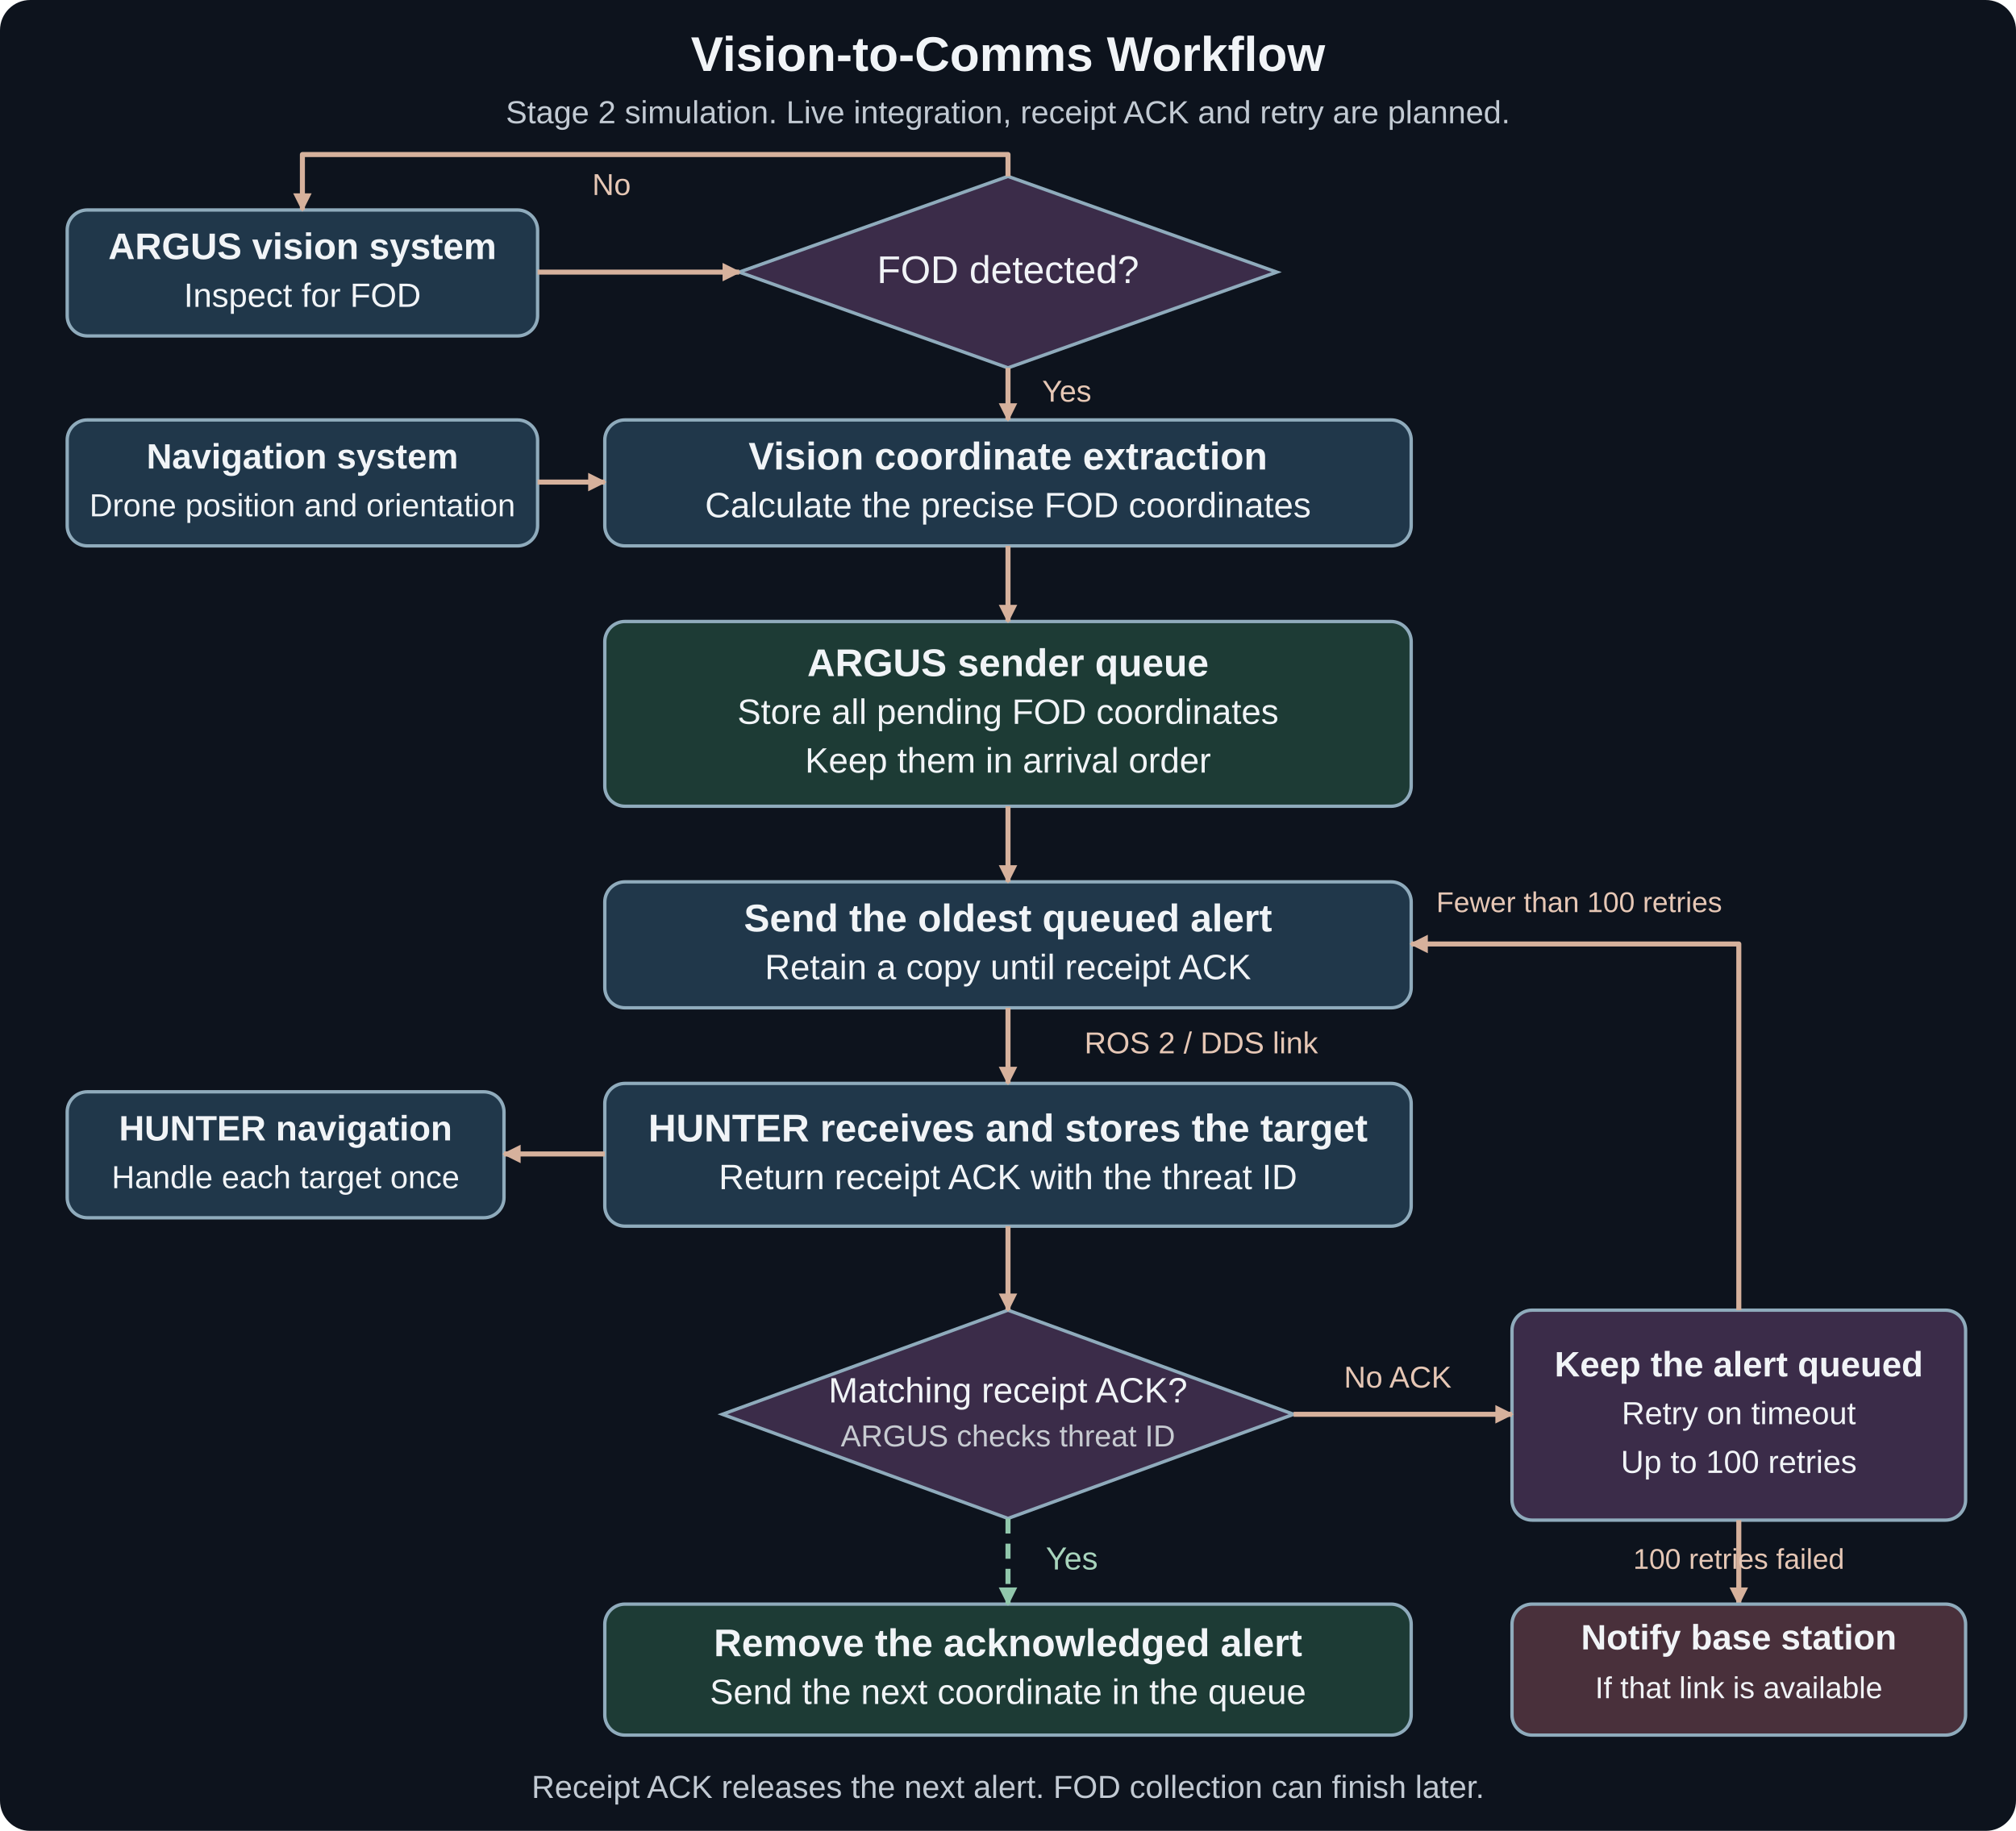
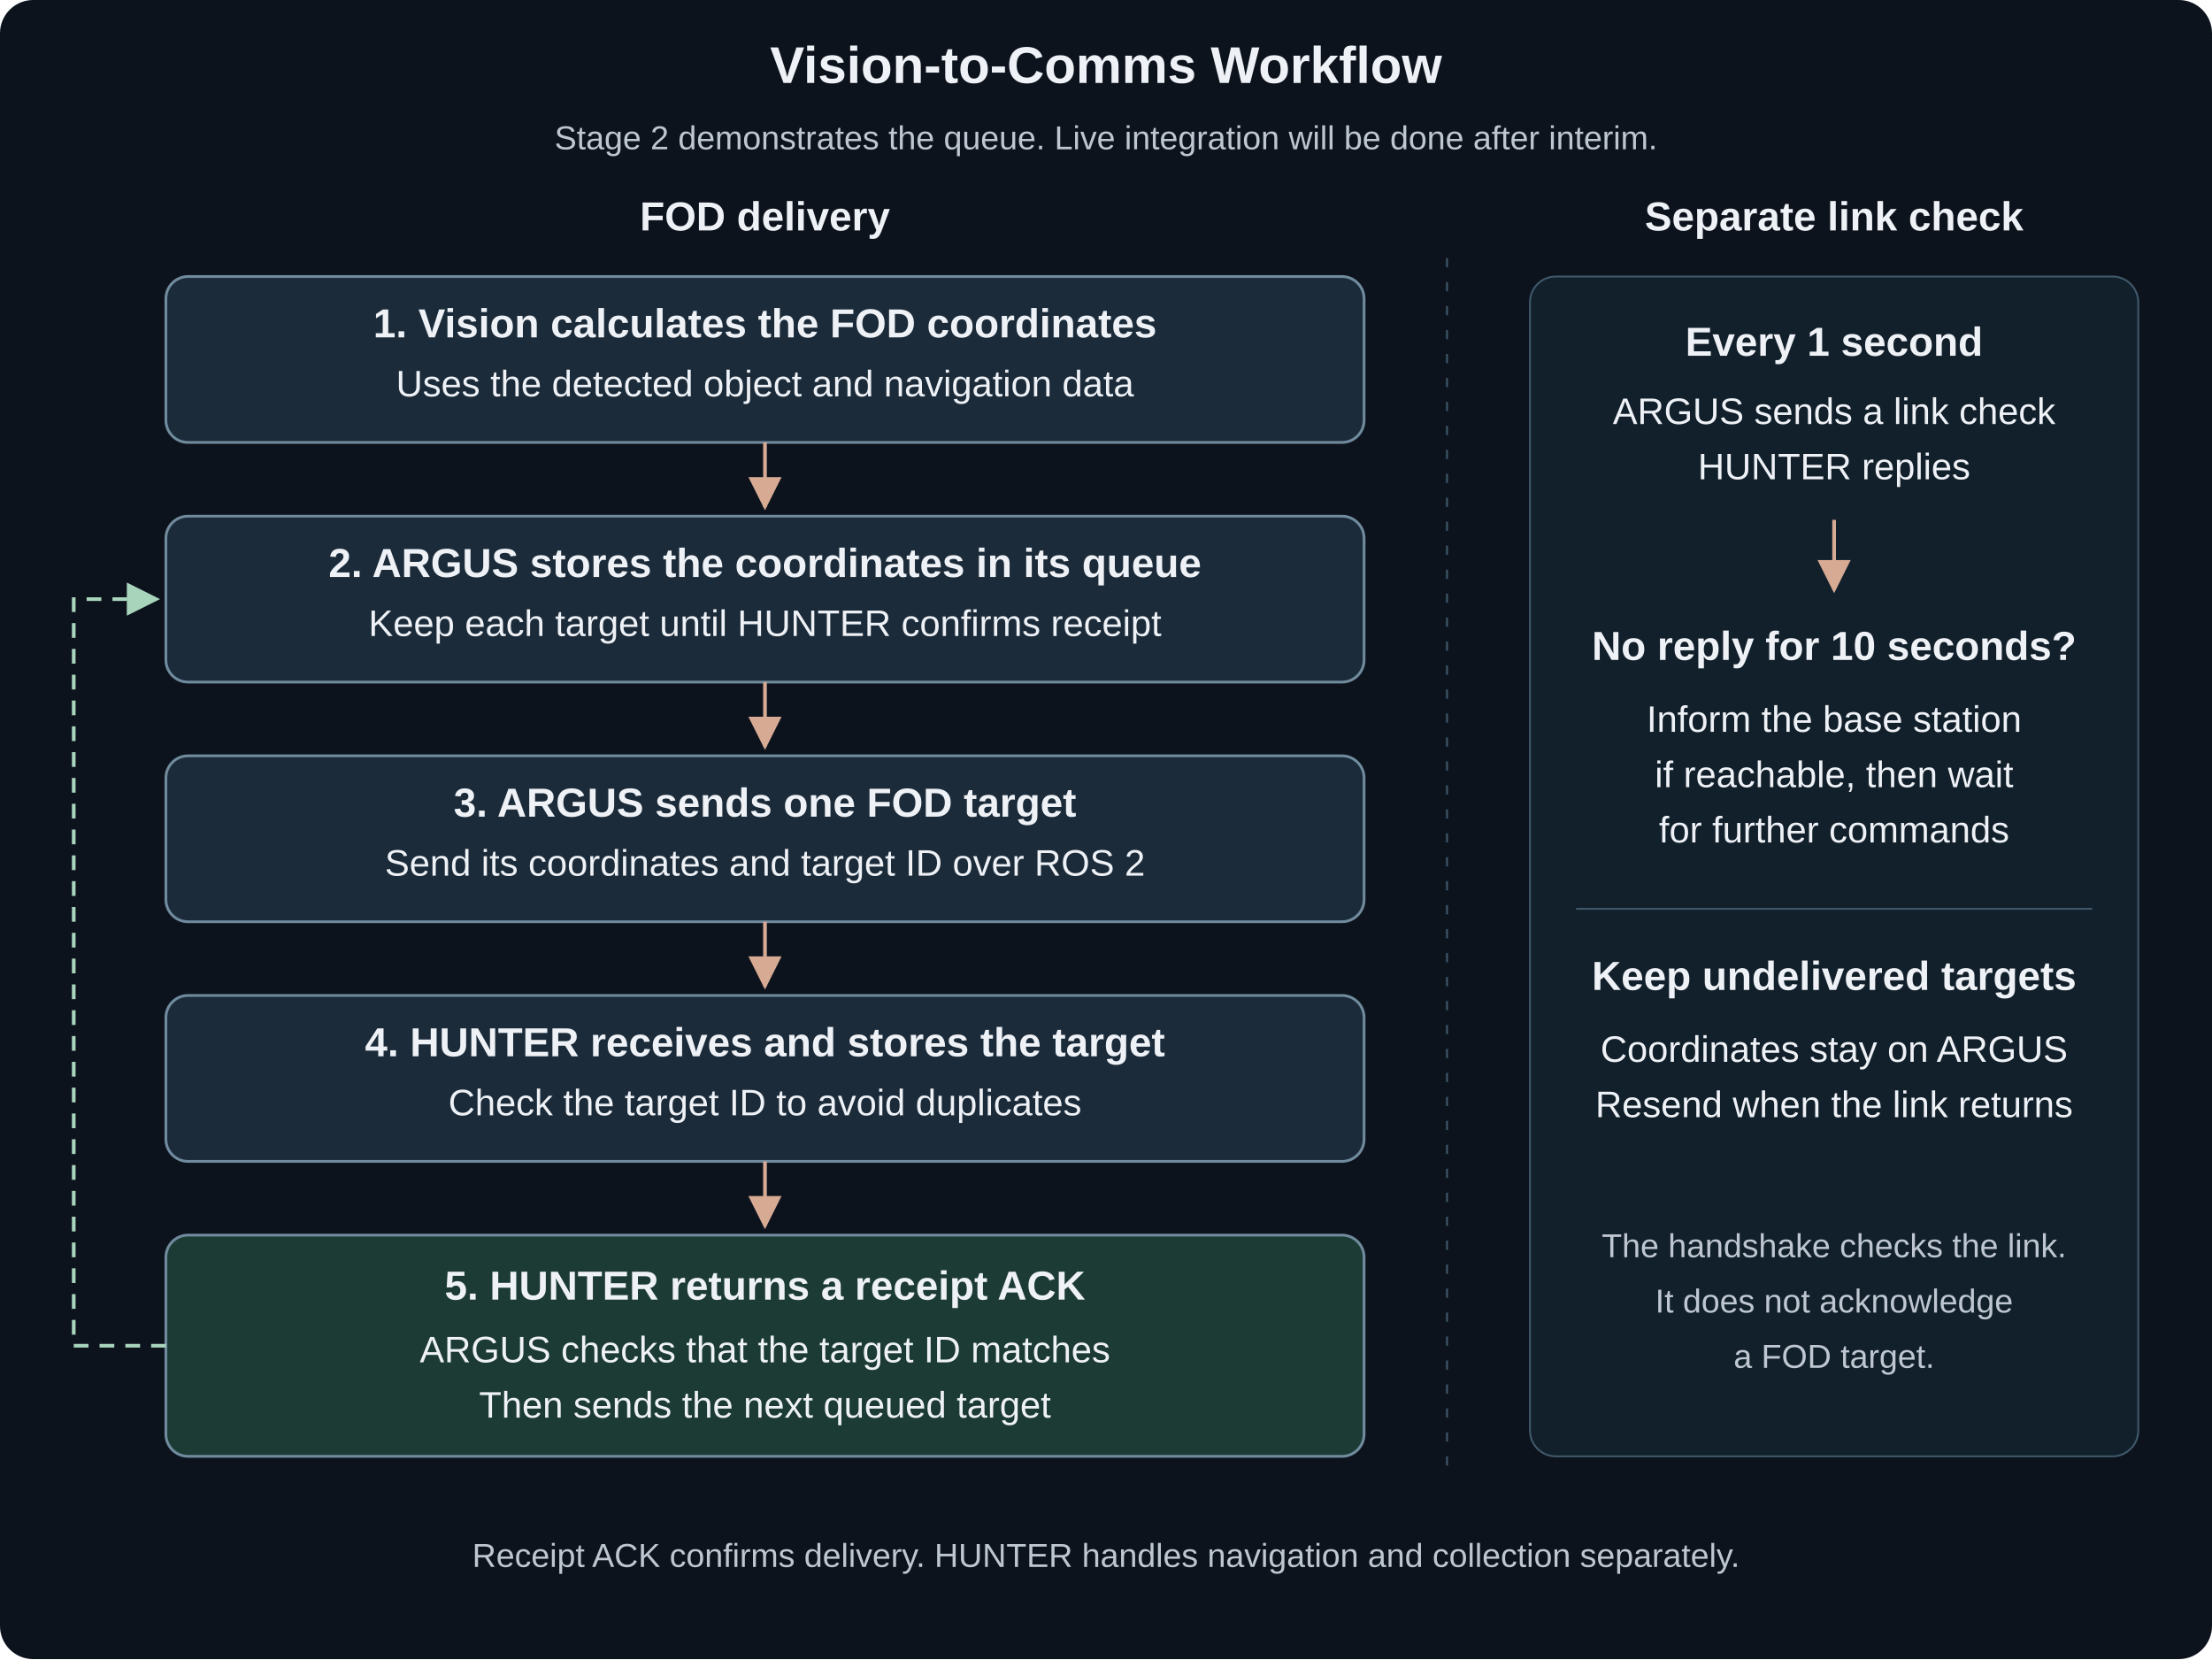
- <svg xmlns="http://www.w3.org/2000/svg" viewBox="0 0 1200 1090" width="1200" height="1090" preserveAspectRatio="xMidYMid meet" role="img" aria-labelledby="title desc">
+ <svg xmlns="http://www.w3.org/2000/svg" viewBox="0 0 1200 900" width="1200" height="900" role="img" aria-labelledby="title desc">
  <defs>
-     <marker id="arrow" viewBox="0 0 10 10" refX="9" refY="5" markerWidth="11" markerHeight="11" markerUnits="userSpaceOnUse" orient="auto-start-reverse">
-       <path d="M0 0L10 5L0 10Z" fill="#d6b19c" />
+     <marker id="arrow" viewBox="0 0 10 10" refX="9" refY="5" markerWidth="9" markerHeight="9" orient="auto">
+       <path d="M0 0L10 5L0 10Z" fill="#d7aa94" />
    </marker>
-     <marker id="ack" viewBox="0 0 10 10" refX="9" refY="5" markerWidth="11" markerHeight="11" markerUnits="userSpaceOnUse" orient="auto">
-       <path d="M0 0L10 5L0 10Z" fill="#91c7ac" />
+     <marker id="ack" viewBox="0 0 10 10" refX="9" refY="5" markerWidth="9" markerHeight="9" orient="auto">
+       <path d="M0 0L10 5L0 10Z" fill="#a8d4bc" />
    </marker>
+     <style>text{font-family:Arial,sans-serif;fill:#eef1f6;text-anchor:middle}.title{font-size:28px;font-weight:600}.heading{font-size:22px;font-weight:600}.body{font-size:20px}.note{font-size:18px;fill:#bec7d1}.box{fill:#1b2b39;stroke:#708b9e;stroke-width:1.5}.flow{fill:none;stroke:#d7aa94;stroke-width:2;marker-end:url(#arrow)}.return{fill:none;stroke:#a8d4bc;stroke-width:2;stroke-dasharray:8 6;marker-end:url(#ack)}</style>
  </defs>
-   <rect width="1200" height="1090" rx="18" fill="#0d131d" />
-   <text x="600" y="34" text-anchor="middle" dominant-baseline="middle" fill="#f1f4f7" font-family="Arial,sans-serif" font-size="29" font-weight="600">Vision-to-Comms Workflow</text>
-   <text x="600" y="68" text-anchor="middle" dominant-baseline="middle" fill="#c2cad3" font-family="Arial,sans-serif" font-size="19" font-weight="400">Stage 2 simulation. Live integration, receipt ACK and retry are planned.</text>
-   <rect x="40" y="125" width="280" height="75" rx="12" fill="#20374a" stroke="#8fabbc" stroke-width="2" />
-   <text x="180.0" y="148.0" text-anchor="middle" dominant-baseline="middle" fill="#f1f4f7" font-family="Arial,sans-serif" font-size="22" font-weight="600">ARGUS vision system</text>
-   <text x="180.0" y="177.0" text-anchor="middle" dominant-baseline="middle" fill="#f1f4f7" font-family="Arial,sans-serif" font-size="20" font-weight="400">Inspect for FOD</text>
-   <polygon points="600,105 760,162 600,219 440,162" fill="#3b2c49" stroke="#8fabbc" stroke-width="2" />
-   <text x="600" y="162" text-anchor="middle" dominant-baseline="middle" fill="#f1f4f7" font-family="Arial,sans-serif" font-size="23" font-weight="400">FOD detected?</text>
-   <polyline points="320,162 440,162" fill="none" stroke="#d6b19c" stroke-width="3" stroke-linejoin="round" marker-end="url(#arrow)" />
-   <polyline points="600,105 600,92 180,92 180,125" fill="none" stroke="#d6b19c" stroke-width="3" stroke-linejoin="round" marker-end="url(#arrow)" />
-   <text x="364" y="111" text-anchor="middle" dominant-baseline="middle" fill="#e6c7b5" font-family="Arial,sans-serif" font-size="18" font-weight="400">No</text>
-   <rect x="40" y="250" width="280" height="75" rx="12" fill="#20374a" stroke="#8fabbc" stroke-width="2" />
-   <text x="180.0" y="273.0" text-anchor="middle" dominant-baseline="middle" fill="#f1f4f7" font-family="Arial,sans-serif" font-size="21" font-weight="600">Navigation system</text>
-   <text x="180.0" y="302.0" text-anchor="middle" dominant-baseline="middle" fill="#f1f4f7" font-family="Arial,sans-serif" font-size="19" font-weight="400">Drone position and orientation</text>
-   <rect x="360" y="250" width="480" height="75" rx="12" fill="#20374a" stroke="#8fabbc" stroke-width="2" />
-   <text x="600.0" y="273.0" text-anchor="middle" dominant-baseline="middle" fill="#f1f4f7" font-family="Arial,sans-serif" font-size="23" font-weight="600">Vision coordinate extraction</text>
-   <text x="600.0" y="302.0" text-anchor="middle" dominant-baseline="middle" fill="#f1f4f7" font-family="Arial,sans-serif" font-size="21" font-weight="400">Calculate the precise FOD coordinates</text>
-   <polyline points="600,219 600,250" fill="none" stroke="#d6b19c" stroke-width="3" stroke-linejoin="round" marker-end="url(#arrow)" />
-   <text x="635" y="234" text-anchor="middle" dominant-baseline="middle" fill="#e6c7b5" font-family="Arial,sans-serif" font-size="18" font-weight="400">Yes</text>
-   <polyline points="320,287 360,287" fill="none" stroke="#d6b19c" stroke-width="3" stroke-linejoin="round" marker-end="url(#arrow)" />
-   <rect x="360" y="370" width="480" height="110" rx="12" fill="#1d3b35" stroke="#8fabbc" stroke-width="2" />
-   <text x="600.0" y="396.0" text-anchor="middle" dominant-baseline="middle" fill="#f1f4f7" font-family="Arial,sans-serif" font-size="23" font-weight="600">ARGUS sender queue</text>
-   <text x="600.0" y="425.0" text-anchor="middle" dominant-baseline="middle" fill="#f1f4f7" font-family="Arial,sans-serif" font-size="21" font-weight="400">Store all pending FOD coordinates</text>
-   <text x="600.0" y="454.0" text-anchor="middle" dominant-baseline="middle" fill="#f1f4f7" font-family="Arial,sans-serif" font-size="21" font-weight="400">Keep them in arrival order</text>
-   <polyline points="600,325 600,370" fill="none" stroke="#d6b19c" stroke-width="3" stroke-linejoin="round" marker-end="url(#arrow)" />
-   <rect x="360" y="525" width="480" height="75" rx="12" fill="#20374a" stroke="#8fabbc" stroke-width="2" />
-   <text x="600.0" y="548.0" text-anchor="middle" dominant-baseline="middle" fill="#f1f4f7" font-family="Arial,sans-serif" font-size="23" font-weight="600">Send the oldest queued alert</text>
-   <text x="600.0" y="577.0" text-anchor="middle" dominant-baseline="middle" fill="#f1f4f7" font-family="Arial,sans-serif" font-size="21" font-weight="400">Retain a copy until receipt ACK</text>
-   <polyline points="600,480 600,525" fill="none" stroke="#d6b19c" stroke-width="3" stroke-linejoin="round" marker-end="url(#arrow)" />
-   <rect x="360" y="645" width="480" height="85" rx="12" fill="#20374a" stroke="#8fabbc" stroke-width="2" />
-   <text x="600.0" y="673.0" text-anchor="middle" dominant-baseline="middle" fill="#f1f4f7" font-family="Arial,sans-serif" font-size="23" font-weight="600">HUNTER receives and stores the target</text>
-   <text x="600.0" y="702.0" text-anchor="middle" dominant-baseline="middle" fill="#f1f4f7" font-family="Arial,sans-serif" font-size="21" font-weight="400">Return receipt ACK with the threat ID</text>
-   <polyline points="600,600 600,645" fill="none" stroke="#d6b19c" stroke-width="3" stroke-linejoin="round" marker-end="url(#arrow)" />
-   <text x="715" y="622" text-anchor="middle" dominant-baseline="middle" fill="#e6c7b5" font-family="Arial,sans-serif" font-size="18" font-weight="400">ROS 2 / DDS link</text>
-   <rect x="40" y="650" width="260" height="75" rx="12" fill="#20374a" stroke="#8fabbc" stroke-width="2" />
-   <text x="170.0" y="673.0" text-anchor="middle" dominant-baseline="middle" fill="#f1f4f7" font-family="Arial,sans-serif" font-size="21" font-weight="600">HUNTER navigation</text>
-   <text x="170.0" y="702.0" text-anchor="middle" dominant-baseline="middle" fill="#f1f4f7" font-family="Arial,sans-serif" font-size="19" font-weight="400">Handle each target once</text>
-   <polyline points="360,687 300,687" fill="none" stroke="#d6b19c" stroke-width="3" stroke-linejoin="round" marker-end="url(#arrow)" />
-   <polygon points="600,780 770,842 600,904 430,842" fill="#3b2c49" stroke="#8fabbc" stroke-width="2" />
-   <text x="600" y="829" text-anchor="middle" dominant-baseline="middle" fill="#f1f4f7" font-family="Arial,sans-serif" font-size="21" font-weight="400">Matching receipt ACK?</text>
-   <text x="600" y="856" text-anchor="middle" dominant-baseline="middle" fill="#c7cbd1" font-family="Arial,sans-serif" font-size="18" font-weight="400">ARGUS checks threat ID</text>
-   <polyline points="600,730 600,780" fill="none" stroke="#d6b19c" stroke-width="3" stroke-linejoin="round" marker-end="url(#arrow)" />
-   <rect x="900" y="780" width="270" height="125" rx="12" fill="#3b2c49" stroke="#8fabbc" stroke-width="2" />
-   <text x="1035.0" y="813.5" text-anchor="middle" dominant-baseline="middle" fill="#f1f4f7" font-family="Arial,sans-serif" font-size="21" font-weight="600">Keep the alert queued</text>
-   <text x="1035.0" y="842.5" text-anchor="middle" dominant-baseline="middle" fill="#f1f4f7" font-family="Arial,sans-serif" font-size="19" font-weight="400">Retry on timeout</text>
-   <text x="1035.0" y="871.5" text-anchor="middle" dominant-baseline="middle" fill="#f1f4f7" font-family="Arial,sans-serif" font-size="19" font-weight="400">Up to 100 retries</text>
-   <polyline points="770,842 900,842" fill="none" stroke="#d6b19c" stroke-width="3" stroke-linejoin="round" marker-end="url(#arrow)" />
-   <text x="832" y="821" text-anchor="middle" dominant-baseline="middle" fill="#e6c7b5" font-family="Arial,sans-serif" font-size="18" font-weight="400">No ACK</text>
-   <polyline points="1035,780 1035,562 840,562" fill="none" stroke="#d6b19c" stroke-width="3" stroke-linejoin="round" marker-end="url(#arrow)" />
-   <text x="940" y="543" text-anchor="middle" fill="#e6c7b5" font-family="Arial,sans-serif" font-size="17">Fewer than 100 retries</text>
-   <polyline points="1035,905 1035,955" fill="none" stroke="#d6b19c" stroke-width="3" marker-end="url(#arrow)" />
-   <text x="1035" y="934" text-anchor="middle" fill="#e6c7b5" font-family="Arial,sans-serif" font-size="17">100 retries failed</text>
-   <rect x="900" y="955" width="270" height="78" rx="12" fill="#49303b" stroke="#8fabbc" stroke-width="2" />
-   <text x="1035" y="982" text-anchor="middle" fill="#f1f4f7" font-family="Arial,sans-serif" font-size="21" font-weight="600">Notify base station</text>
-   <text x="1035" y="1011" text-anchor="middle" fill="#f1f4f7" font-family="Arial,sans-serif" font-size="18">If that link is available</text>
-   <rect x="360" y="955" width="480" height="78" rx="12" fill="#1d3b35" stroke="#8fabbc" stroke-width="2" />
-   <text x="600.0" y="979.5" text-anchor="middle" dominant-baseline="middle" fill="#f1f4f7" font-family="Arial,sans-serif" font-size="23" font-weight="600">Remove the acknowledged alert</text>
-   <text x="600.0" y="1008.5" text-anchor="middle" dominant-baseline="middle" fill="#f1f4f7" font-family="Arial,sans-serif" font-size="21" font-weight="400">Send the next coordinate in the queue</text>
-   <polyline points="600,904 600,955" fill="none" stroke="#91c7ac" stroke-width="3" stroke-linejoin="round" stroke-dasharray="9 6" marker-end="url(#ack)" />
-   <text x="638" y="929" text-anchor="middle" dominant-baseline="middle" fill="#a8d4bc" font-family="Arial,sans-serif" font-size="19" font-weight="400">Yes</text>
-   <text x="600" y="1065" text-anchor="middle" dominant-baseline="middle" fill="#c2cad3" font-family="Arial,sans-serif" font-size="19" font-weight="400">Receipt ACK releases the next alert. FOD collection can finish later.</text>
+   <rect width="1200" height="900" rx="18" fill="#0d131d" />
+   <text class="title" x="600" y="45">Vision-to-Comms Workflow</text>
+   <text class="note" x="600" y="81">Stage 2 demonstrates the queue. Live integration will be done after interim.</text>
+   <text class="heading" x="415" y="125" fill="#e5c1ae">FOD delivery</text>
+   <rect class="box" x="90" y="150" width="650" height="90" rx="12" />
+   <text class="heading" x="415" y="183">1. Vision calculates the FOD coordinates</text>
+   <text class="body" x="415" y="215">Uses the detected object and navigation data</text>
+   <path class="flow" d="M415 240V275" />
+   <rect class="box" x="90" y="280" width="650" height="90" rx="12" />
+   <text class="heading" x="415" y="313">2. ARGUS stores the coordinates in its queue</text>
+   <text class="body" x="415" y="345">Keep each target until HUNTER confirms receipt</text>
+   <path class="flow" d="M415 370V405" />
+   <rect class="box" x="90" y="410" width="650" height="90" rx="12" />
+   <text class="heading" x="415" y="443">3. ARGUS sends one FOD target</text>
+   <text class="body" x="415" y="475">Send its coordinates and target ID over ROS 2</text>
+   <path class="flow" d="M415 500V535" />
+   <rect class="box" x="90" y="540" width="650" height="90" rx="12" />
+   <text class="heading" x="415" y="573">4. HUNTER receives and stores the target</text>
+   <text class="body" x="415" y="605">Check the target ID to avoid duplicates</text>
+   <path class="flow" d="M415 630V665" />
+   <rect x="90" y="670" width="650" height="120" rx="12" fill="#1d3b35" stroke="#708b9e" stroke-width="1.5" />
+   <text class="heading" x="415" y="705">5. HUNTER returns a receipt ACK</text>
+   <text class="body" x="415" y="739">ARGUS checks that the target ID matches</text>
+   <text class="body" x="415" y="769">Then sends the next queued target</text>
+   <path class="return" d="M90 730H40V325H85" />
+   <path d="M785 140V800" stroke="#40596b" stroke-dasharray="5 8" />
+   <text class="heading" x="995" y="125" fill="#e5c1ae">Separate link check</text>
+   <rect x="830" y="150" width="330" height="640" rx="14" fill="#12202b" stroke="#40596b" />
+   <text class="heading" x="995" y="193">Every 1 second</text>
+   <text class="body" x="995" y="230">ARGUS sends a link check</text>
+   <text class="body" x="995" y="260">HUNTER replies</text>
+   <path class="flow" d="M995 282V320" />
+   <text class="heading" x="995" y="358">No reply for 10 seconds?</text>
+   <text class="body" x="995" y="397">Inform the base station</text>
+   <text class="body" x="995" y="427">if reachable, then wait</text>
+   <text class="body" x="995" y="457">for further commands</text>
+   <path d="M855 493H1135" stroke="#40596b" />
+   <text class="heading" x="995" y="537">Keep undelivered targets</text>
+   <text class="body" x="995" y="576">Coordinates stay on ARGUS</text>
+   <text class="body" x="995" y="606">Resend when the link returns</text>
+   <text class="note" x="995" y="682">The handshake checks the link.</text>
+   <text class="note" x="995" y="712">It does not acknowledge</text>
+   <text class="note" x="995" y="742">a FOD target.</text>
+   <text class="note" x="600" y="850">Receipt ACK confirms delivery. HUNTER handles navigation and collection separately.</text>
</svg>
